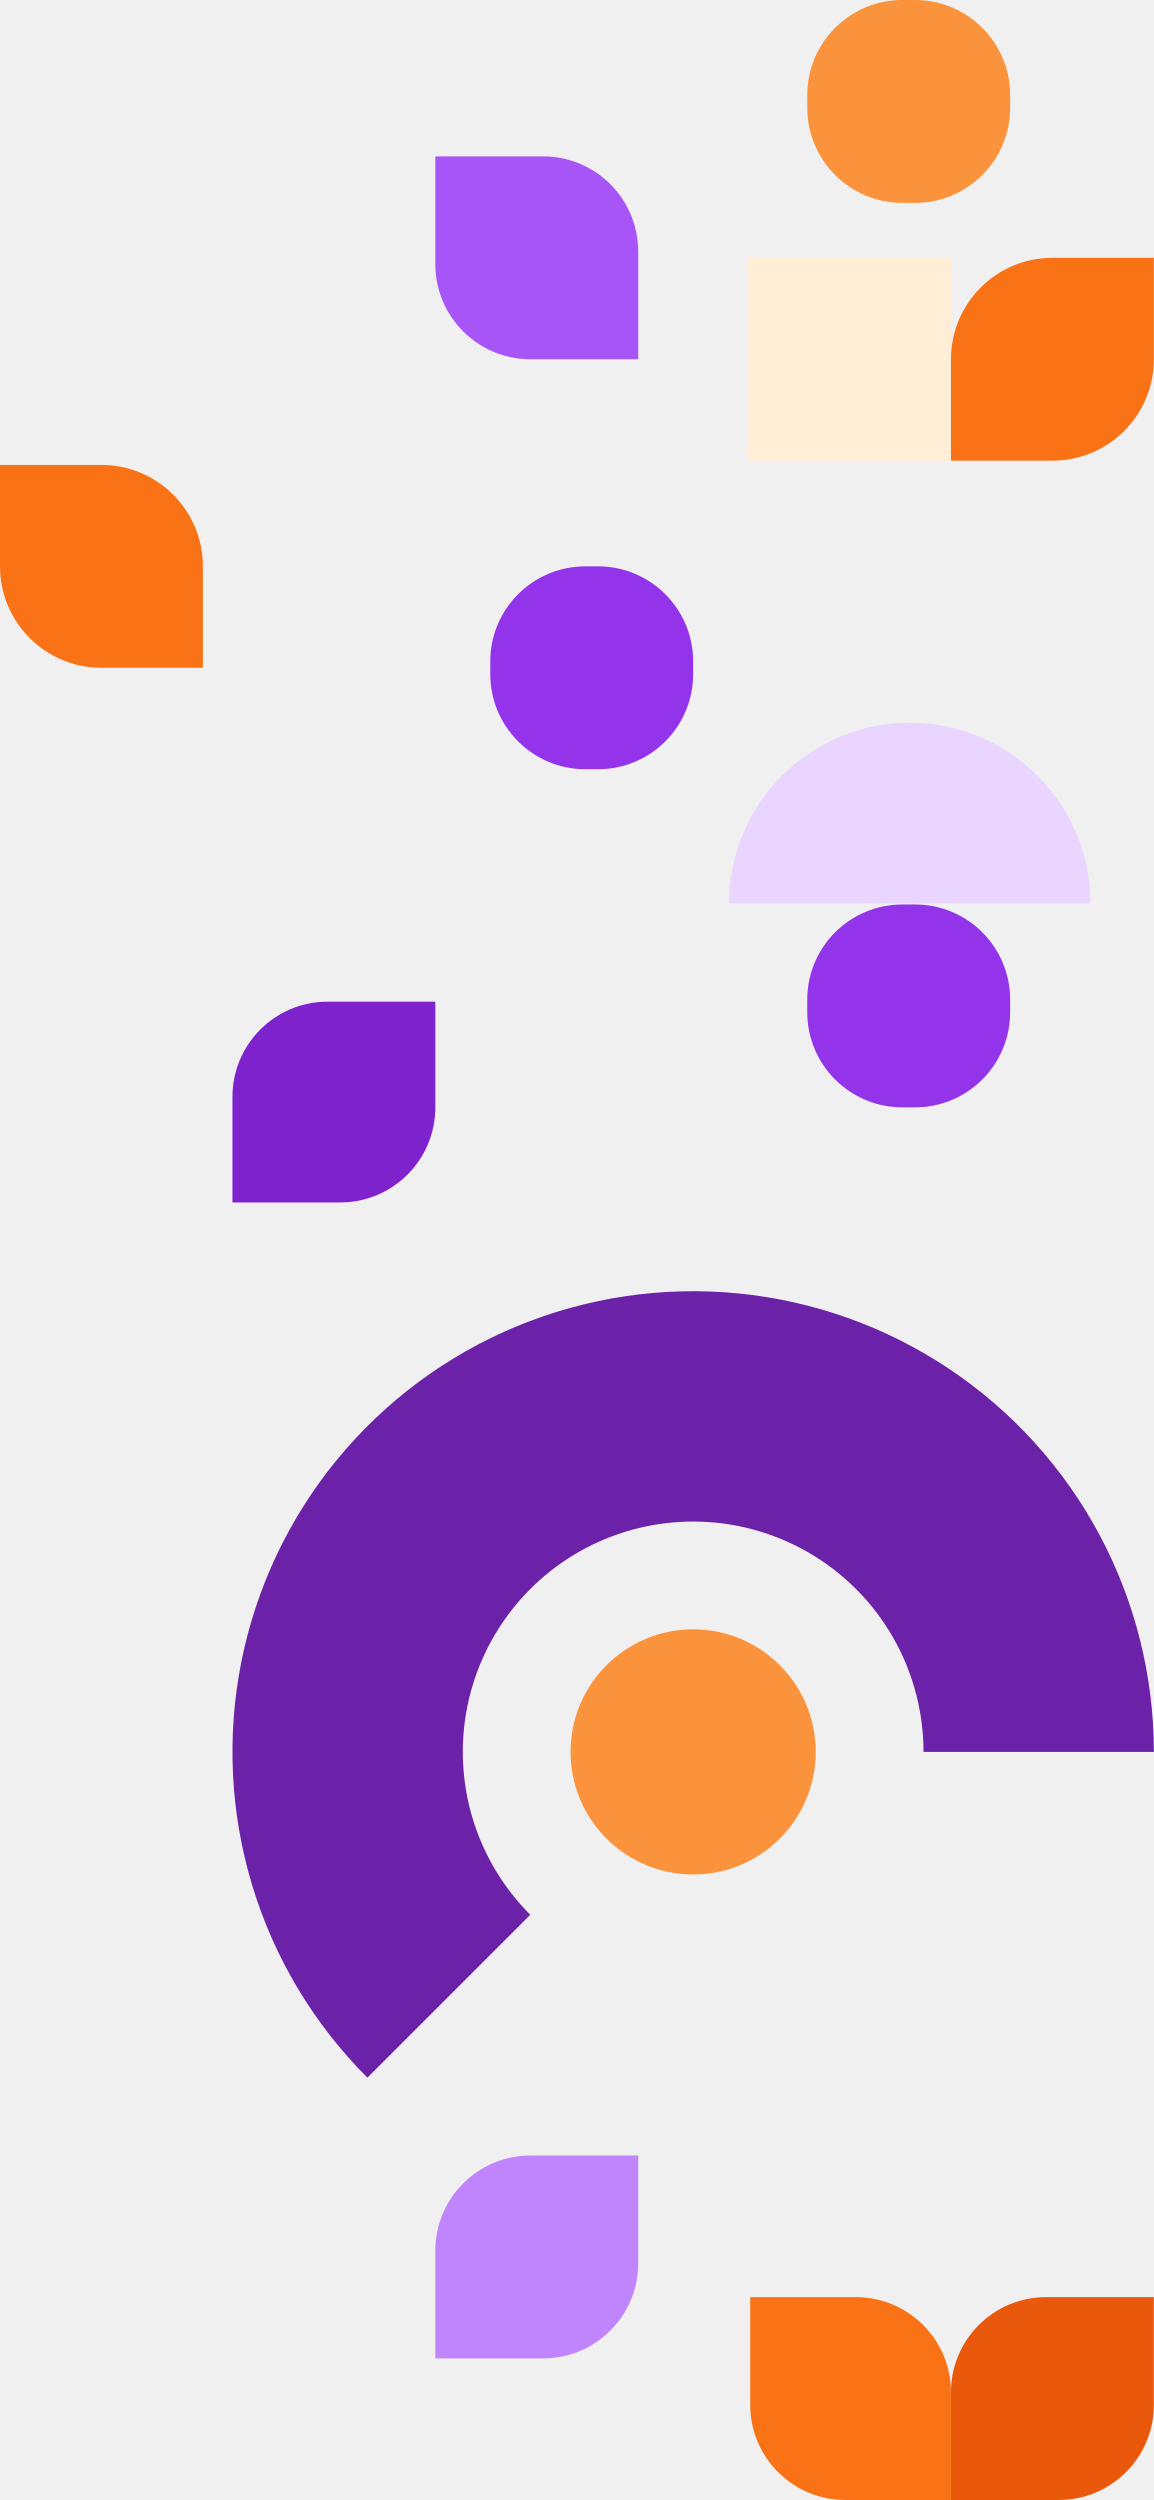
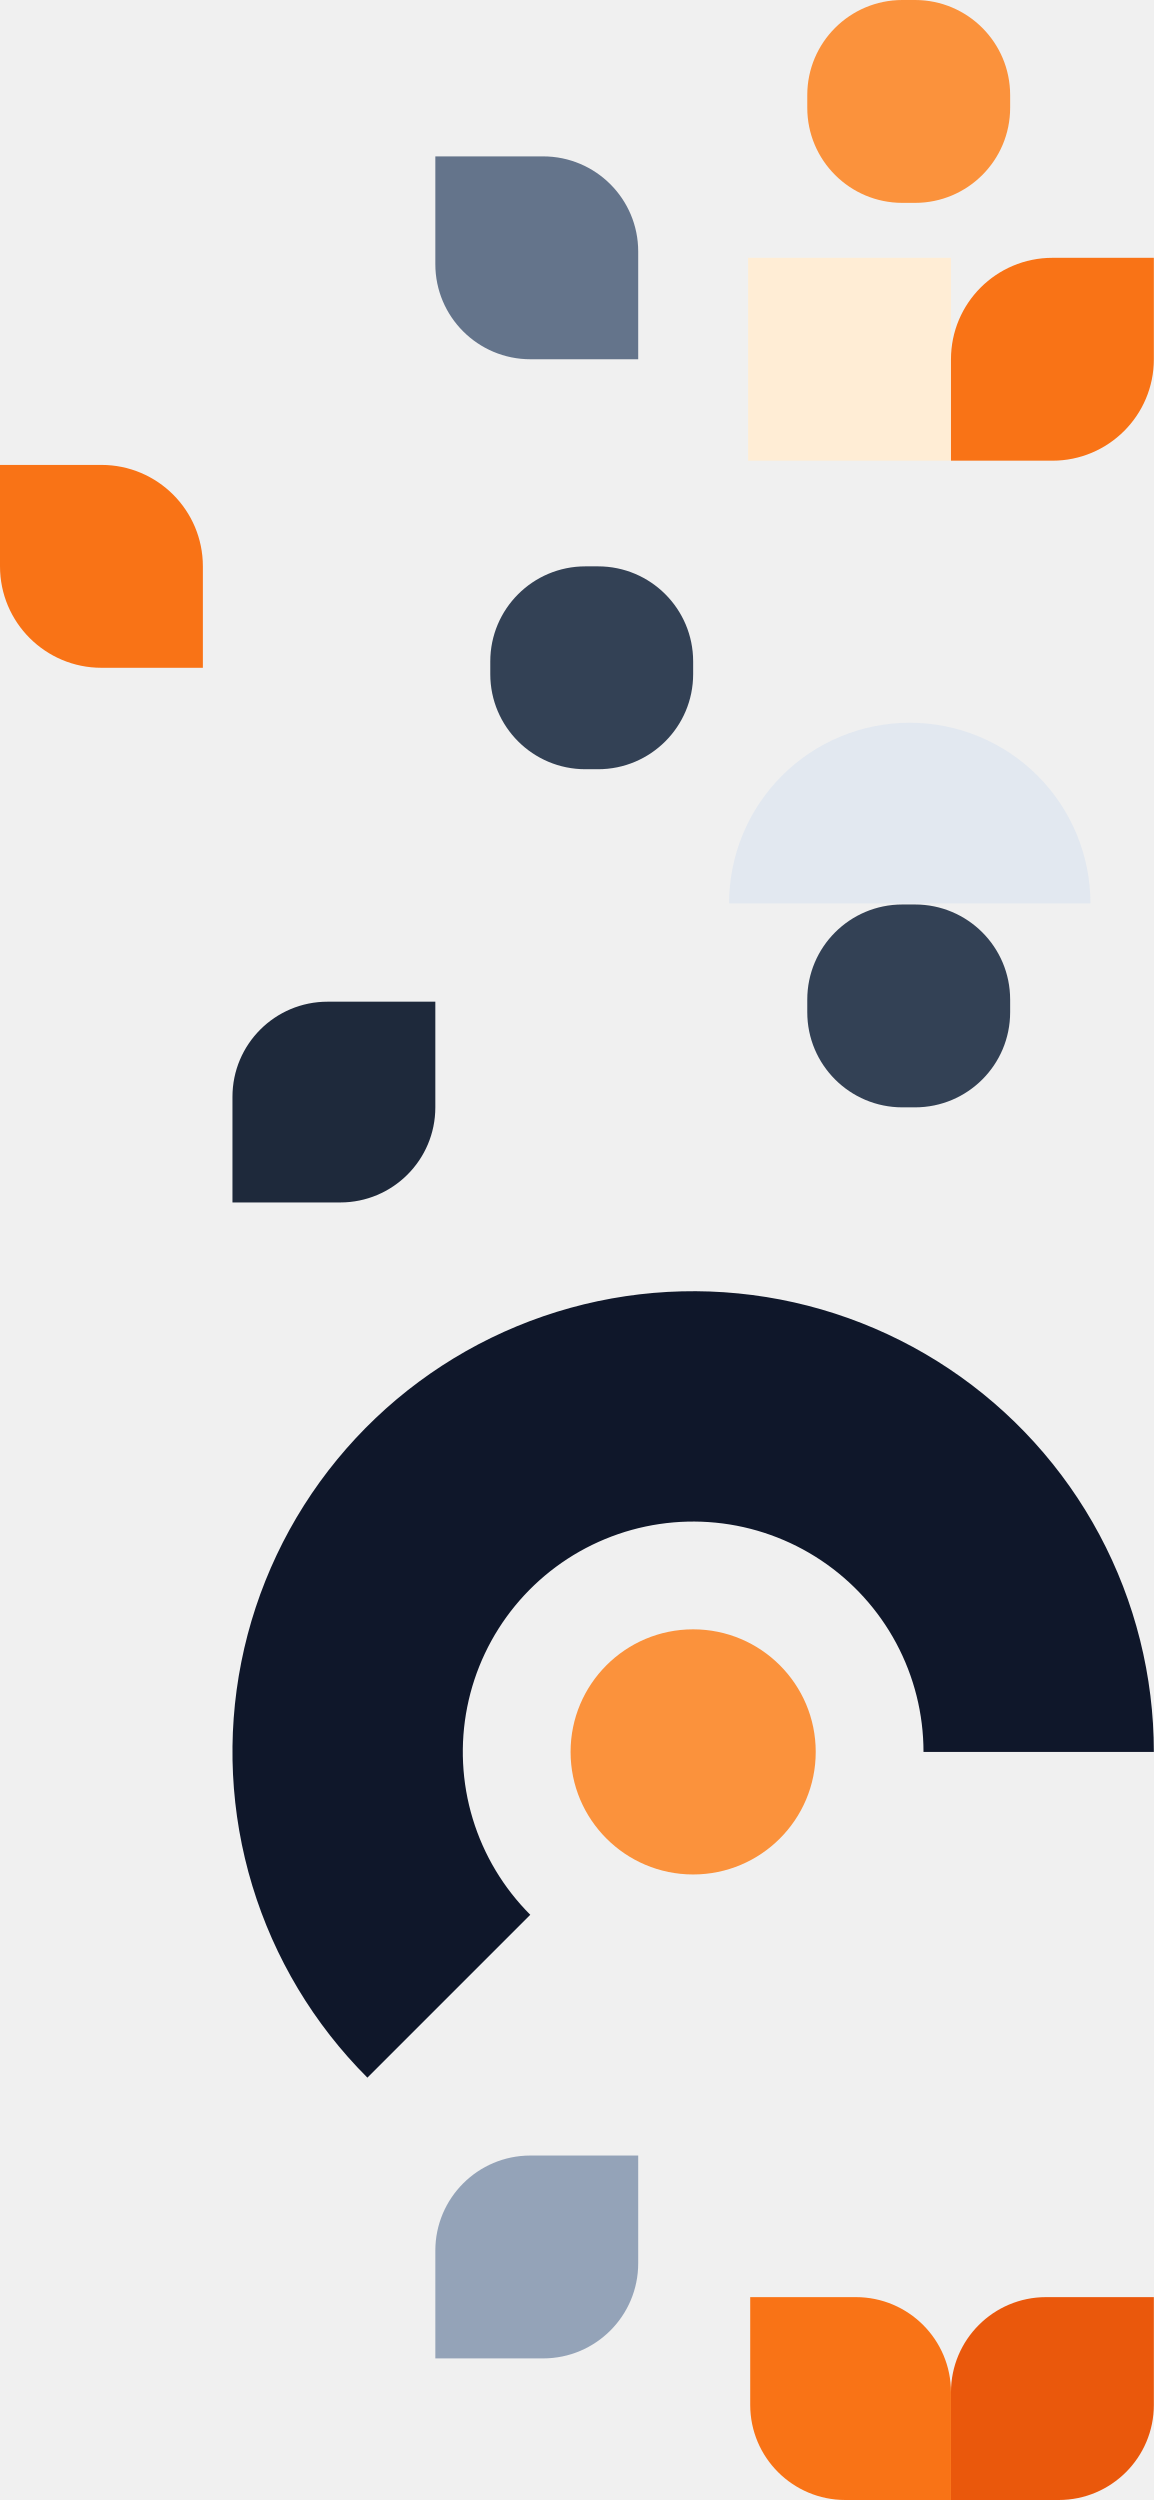
<svg xmlns="http://www.w3.org/2000/svg" width="546" height="1183" viewBox="0 0 546 1183" fill="none">
  <g clip-path="url(#clip0_171_1475)">
-     <rect width="96" height="96" rx="45" transform="matrix(-1 0 0 1 328 268)" fill="#9333EA" />
-     <path d="M206 1065C206 1040.15 226.147 1020 251 1020H302L302 1071C302 1095.85 281.853 1116 257 1116H206L206 1065Z" fill="#C084FC" />
-     <path d="M155 474C130.147 474 110 494.147 110 519L110 569L161 569C185.853 569 206 548.853 206 524L206 474L155 474Z" fill="#7E22CE" />
+     <rect width="96" height="96" rx="45" transform="matrix(-1 0 0 1 328 268)" fill="#334155" />
+     <path d="M206 1065C206 1040.15 226.147 1020 251 1020H302L302 1071C302 1095.85 281.853 1116 257 1116H206L206 1065Z" fill="#94a3b8" />
+     <path d="M155 474C130.147 474 110 494.147 110 519L110 569L161 569C185.853 569 206 548.853 206 524L206 474L155 474Z" fill="#1e293b" />
    <path d="M0 220L2.09815e-06 268C3.25692e-06 294.51 21.49 316 48 316L96 316L96 268C96 241.49 74.51 220 48 220L0 220Z" fill="#F97316" />
    <rect x="270" y="771" width="116" height="116" rx="58" fill="#FB923C" />
-     <path d="M546 829C546 793.15 537.159 757.853 520.259 726.236C503.359 694.618 478.923 667.657 449.114 647.74C419.306 627.822 385.045 615.564 349.368 612.05C313.69 608.536 277.696 613.875 244.575 627.594C211.454 641.314 182.227 662.99 159.484 690.702C136.741 718.415 121.183 751.309 114.189 786.47C107.195 821.632 108.98 857.975 119.387 892.282C129.794 926.589 148.501 957.799 173.851 983.149L250.925 906.075C238.25 893.4 228.897 877.794 223.694 860.641C218.49 843.488 217.597 825.316 221.094 807.735C224.591 790.154 232.37 773.707 243.742 759.851C255.113 745.995 269.727 735.157 286.288 728.297C302.848 721.437 320.845 718.768 338.684 720.525C356.523 722.282 373.653 728.411 388.557 738.37C403.461 748.328 415.68 761.809 424.129 777.618C432.579 793.426 437 811.075 437 829H546Z" fill="#6B21A8" />
+     <path d="M546 829C546 793.15 537.159 757.853 520.259 726.236C503.359 694.618 478.923 667.657 449.114 647.74C419.306 627.822 385.045 615.564 349.368 612.05C313.69 608.536 277.696 613.875 244.575 627.594C211.454 641.314 182.227 662.99 159.484 690.702C136.741 718.415 121.183 751.309 114.189 786.47C107.195 821.632 108.98 857.975 119.387 892.282C129.794 926.589 148.501 957.799 173.851 983.149L250.925 906.075C238.25 893.4 228.897 877.794 223.694 860.641C218.49 843.488 217.597 825.316 221.094 807.735C224.591 790.154 232.37 773.707 243.742 759.851C255.113 745.995 269.727 735.157 286.288 728.297C302.848 721.437 320.845 718.768 338.684 720.525C356.523 722.282 373.653 728.411 388.557 738.37C403.461 748.328 415.68 761.809 424.129 777.618C432.579 793.426 437 811.075 437 829H546Z" fill="#0f172a" />
    <path d="M450 1132C450 1107.15 470.147 1087 495 1087H546V1138C546 1162.85 525.853 1183 501 1183H450V1132Z" fill="#EA580C" />
    <path d="M450 1132C450 1107.15 429.853 1087 405 1087H355V1138C355 1162.85 375.147 1183 400 1183H450V1132Z" fill="#F97316" />
    <rect width="96" height="96" transform="matrix(-1 0 0 1 450 122)" fill="#FFEDD5" />
    <path d="M546 122H498C471.49 122 450 143.49 450 170V218H498C524.51 218 546 196.51 546 170V122Z" fill="#F97316" />
-     <rect width="96" height="96" rx="45" transform="matrix(-1 0 0 1 478 428)" fill="#9333EA" />
+     <rect width="96" height="96" rx="45" transform="matrix(-1 0 0 1 478 428)" fill="#334155" />
    <rect width="96" height="96" rx="45" transform="matrix(-1 0 0 1 478 0)" fill="#FB923C" />
-     <path d="M302 119C302 94.147 281.853 74 257 74H206V125C206 149.853 226.147 170 251 170H302V119Z" fill="#A855F7" />
-     <path d="M516 427.5C516 404.824 506.992 383.077 490.958 367.042C474.923 351.008 453.176 342 430.5 342C407.824 342 386.077 351.008 370.042 367.042C354.008 383.077 345 404.824 345 427.5L430.5 427.5L516 427.5Z" fill="#E9D5FF" />
+     <path d="M302 119C302 94.147 281.853 74 257 74H206V125C206 149.853 226.147 170 251 170H302V119Z" fill="#64748b" />
+     <path d="M516 427.5C516 404.824 506.992 383.077 490.958 367.042C474.923 351.008 453.176 342 430.5 342C407.824 342 386.077 351.008 370.042 367.042C354.008 383.077 345 404.824 345 427.5L430.5 427.5L516 427.5Z" fill="#e2e8f0" />
  </g>
  <defs>
    <clipPath id="clip0_171_1475">
      <rect width="546" height="1183" fill="white" transform="matrix(-1 0 0 1 546 0)" />
    </clipPath>
  </defs>
</svg>
